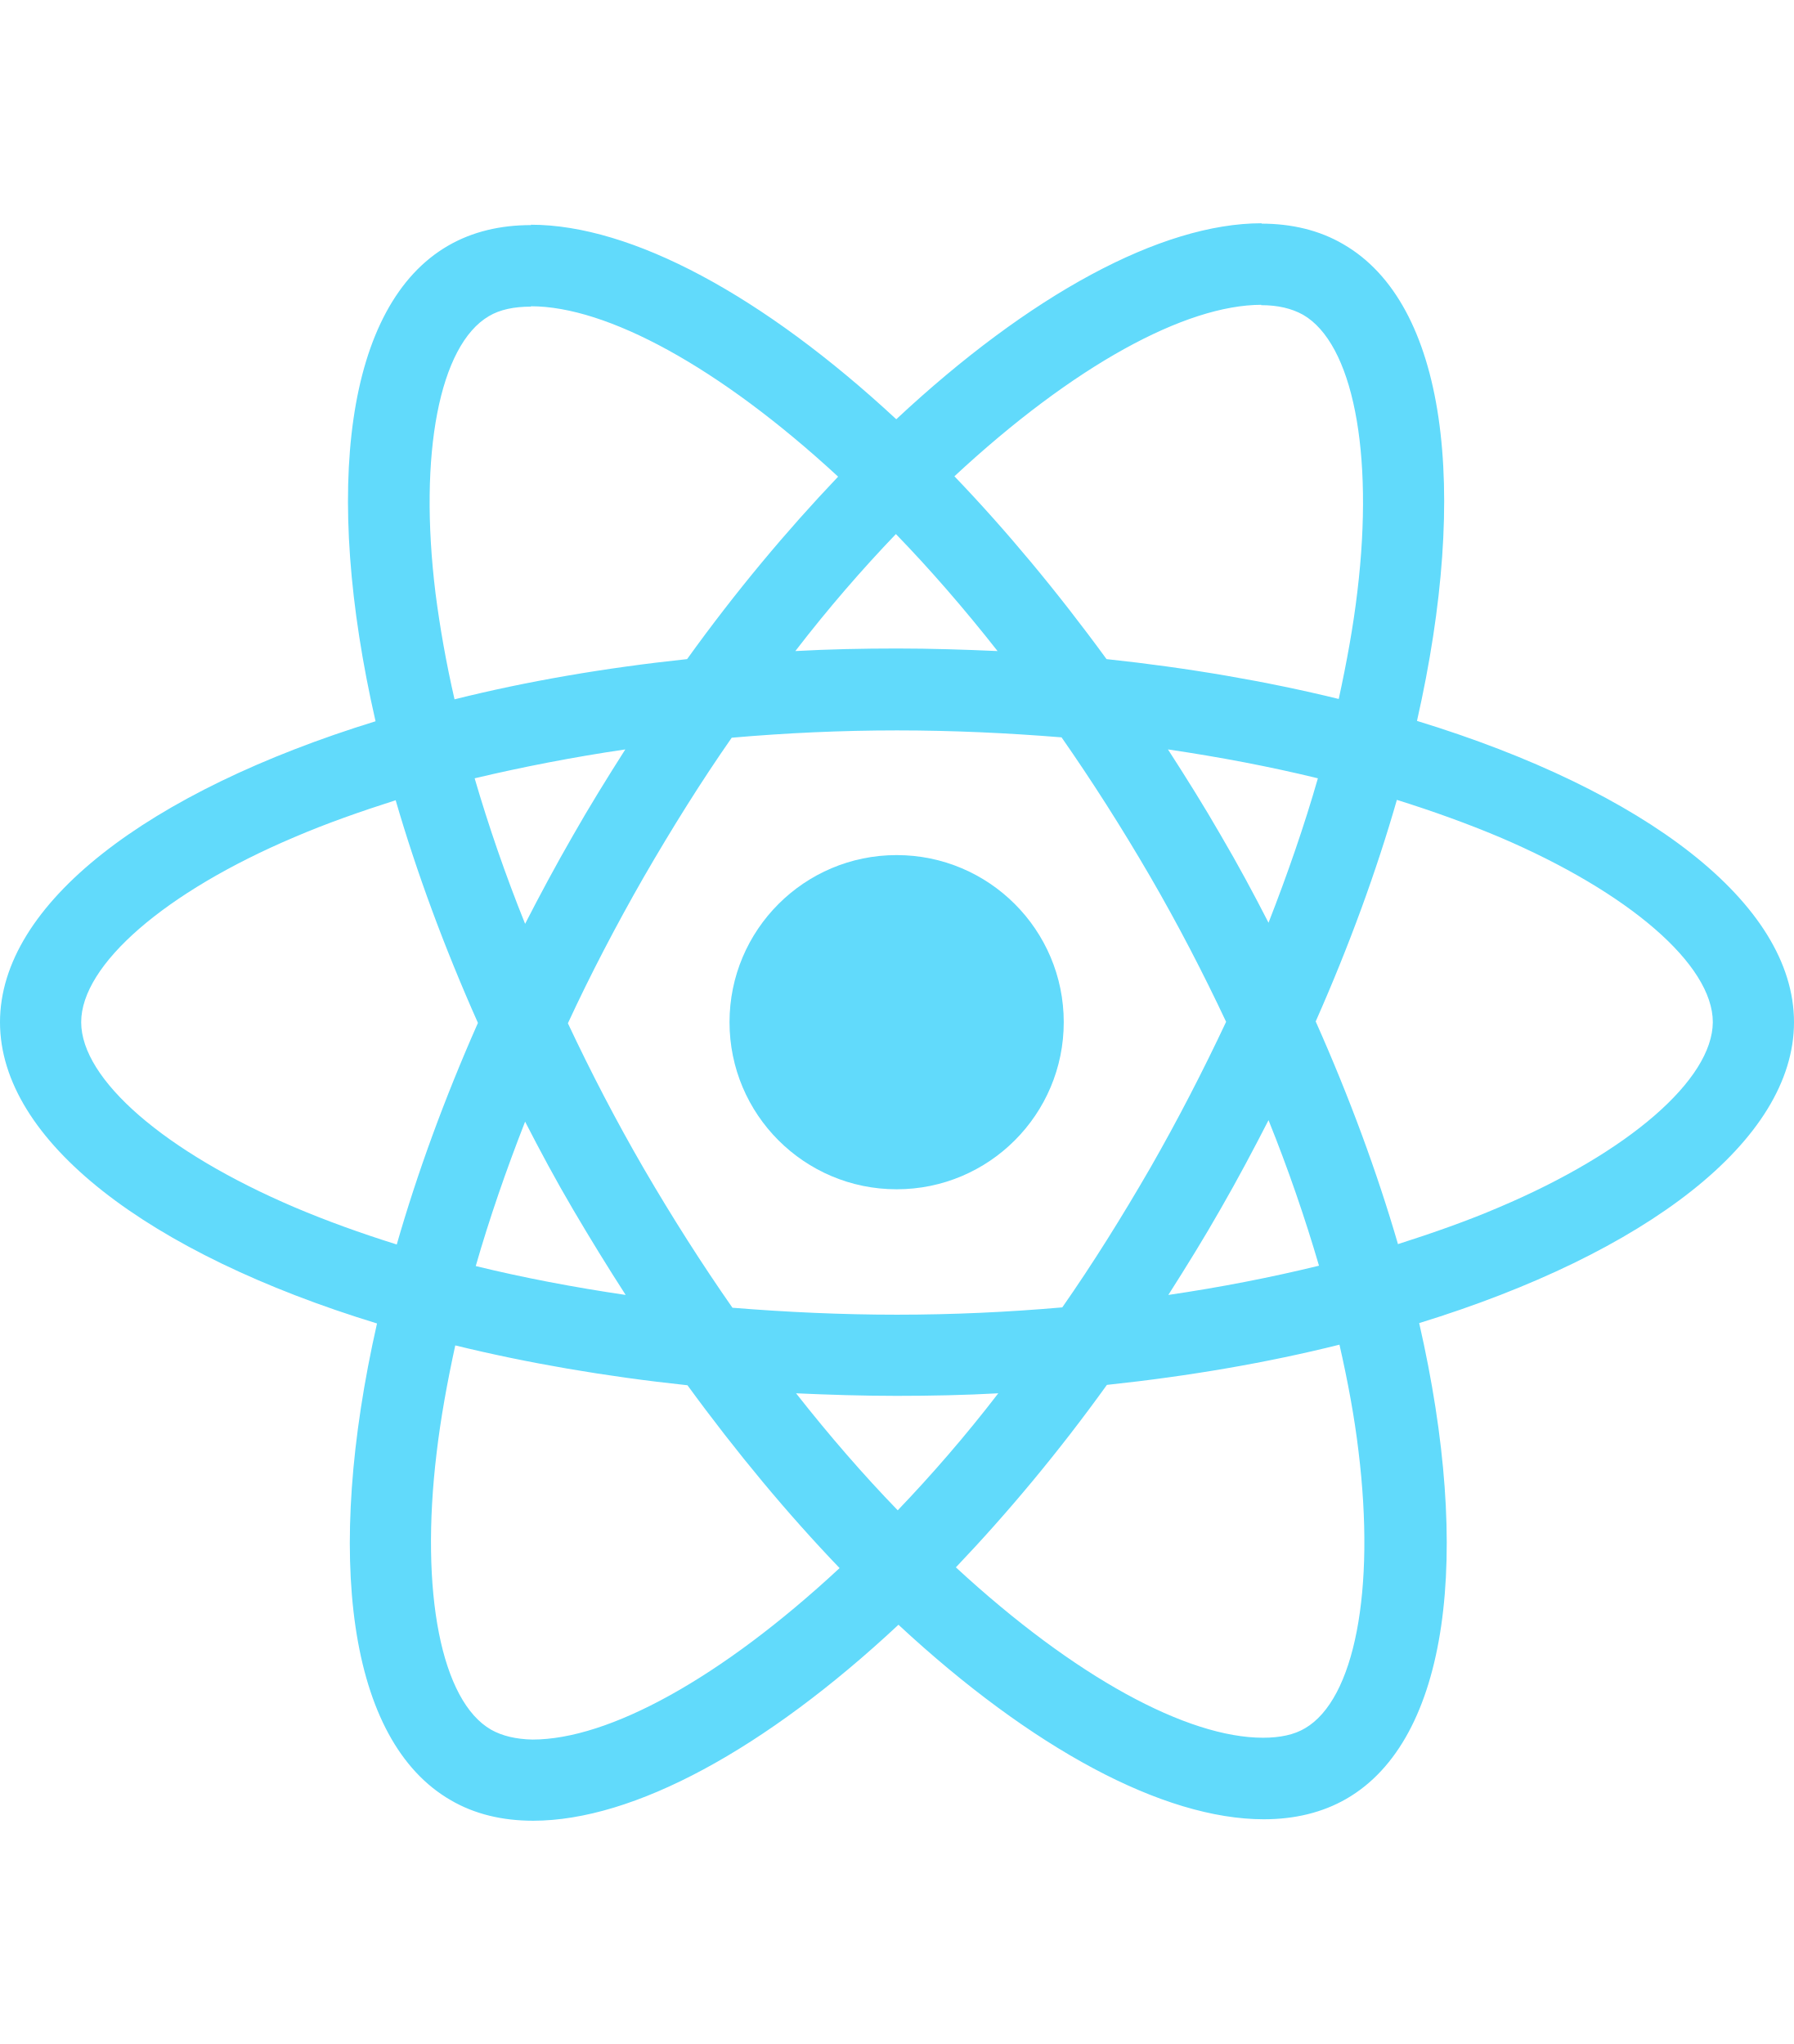
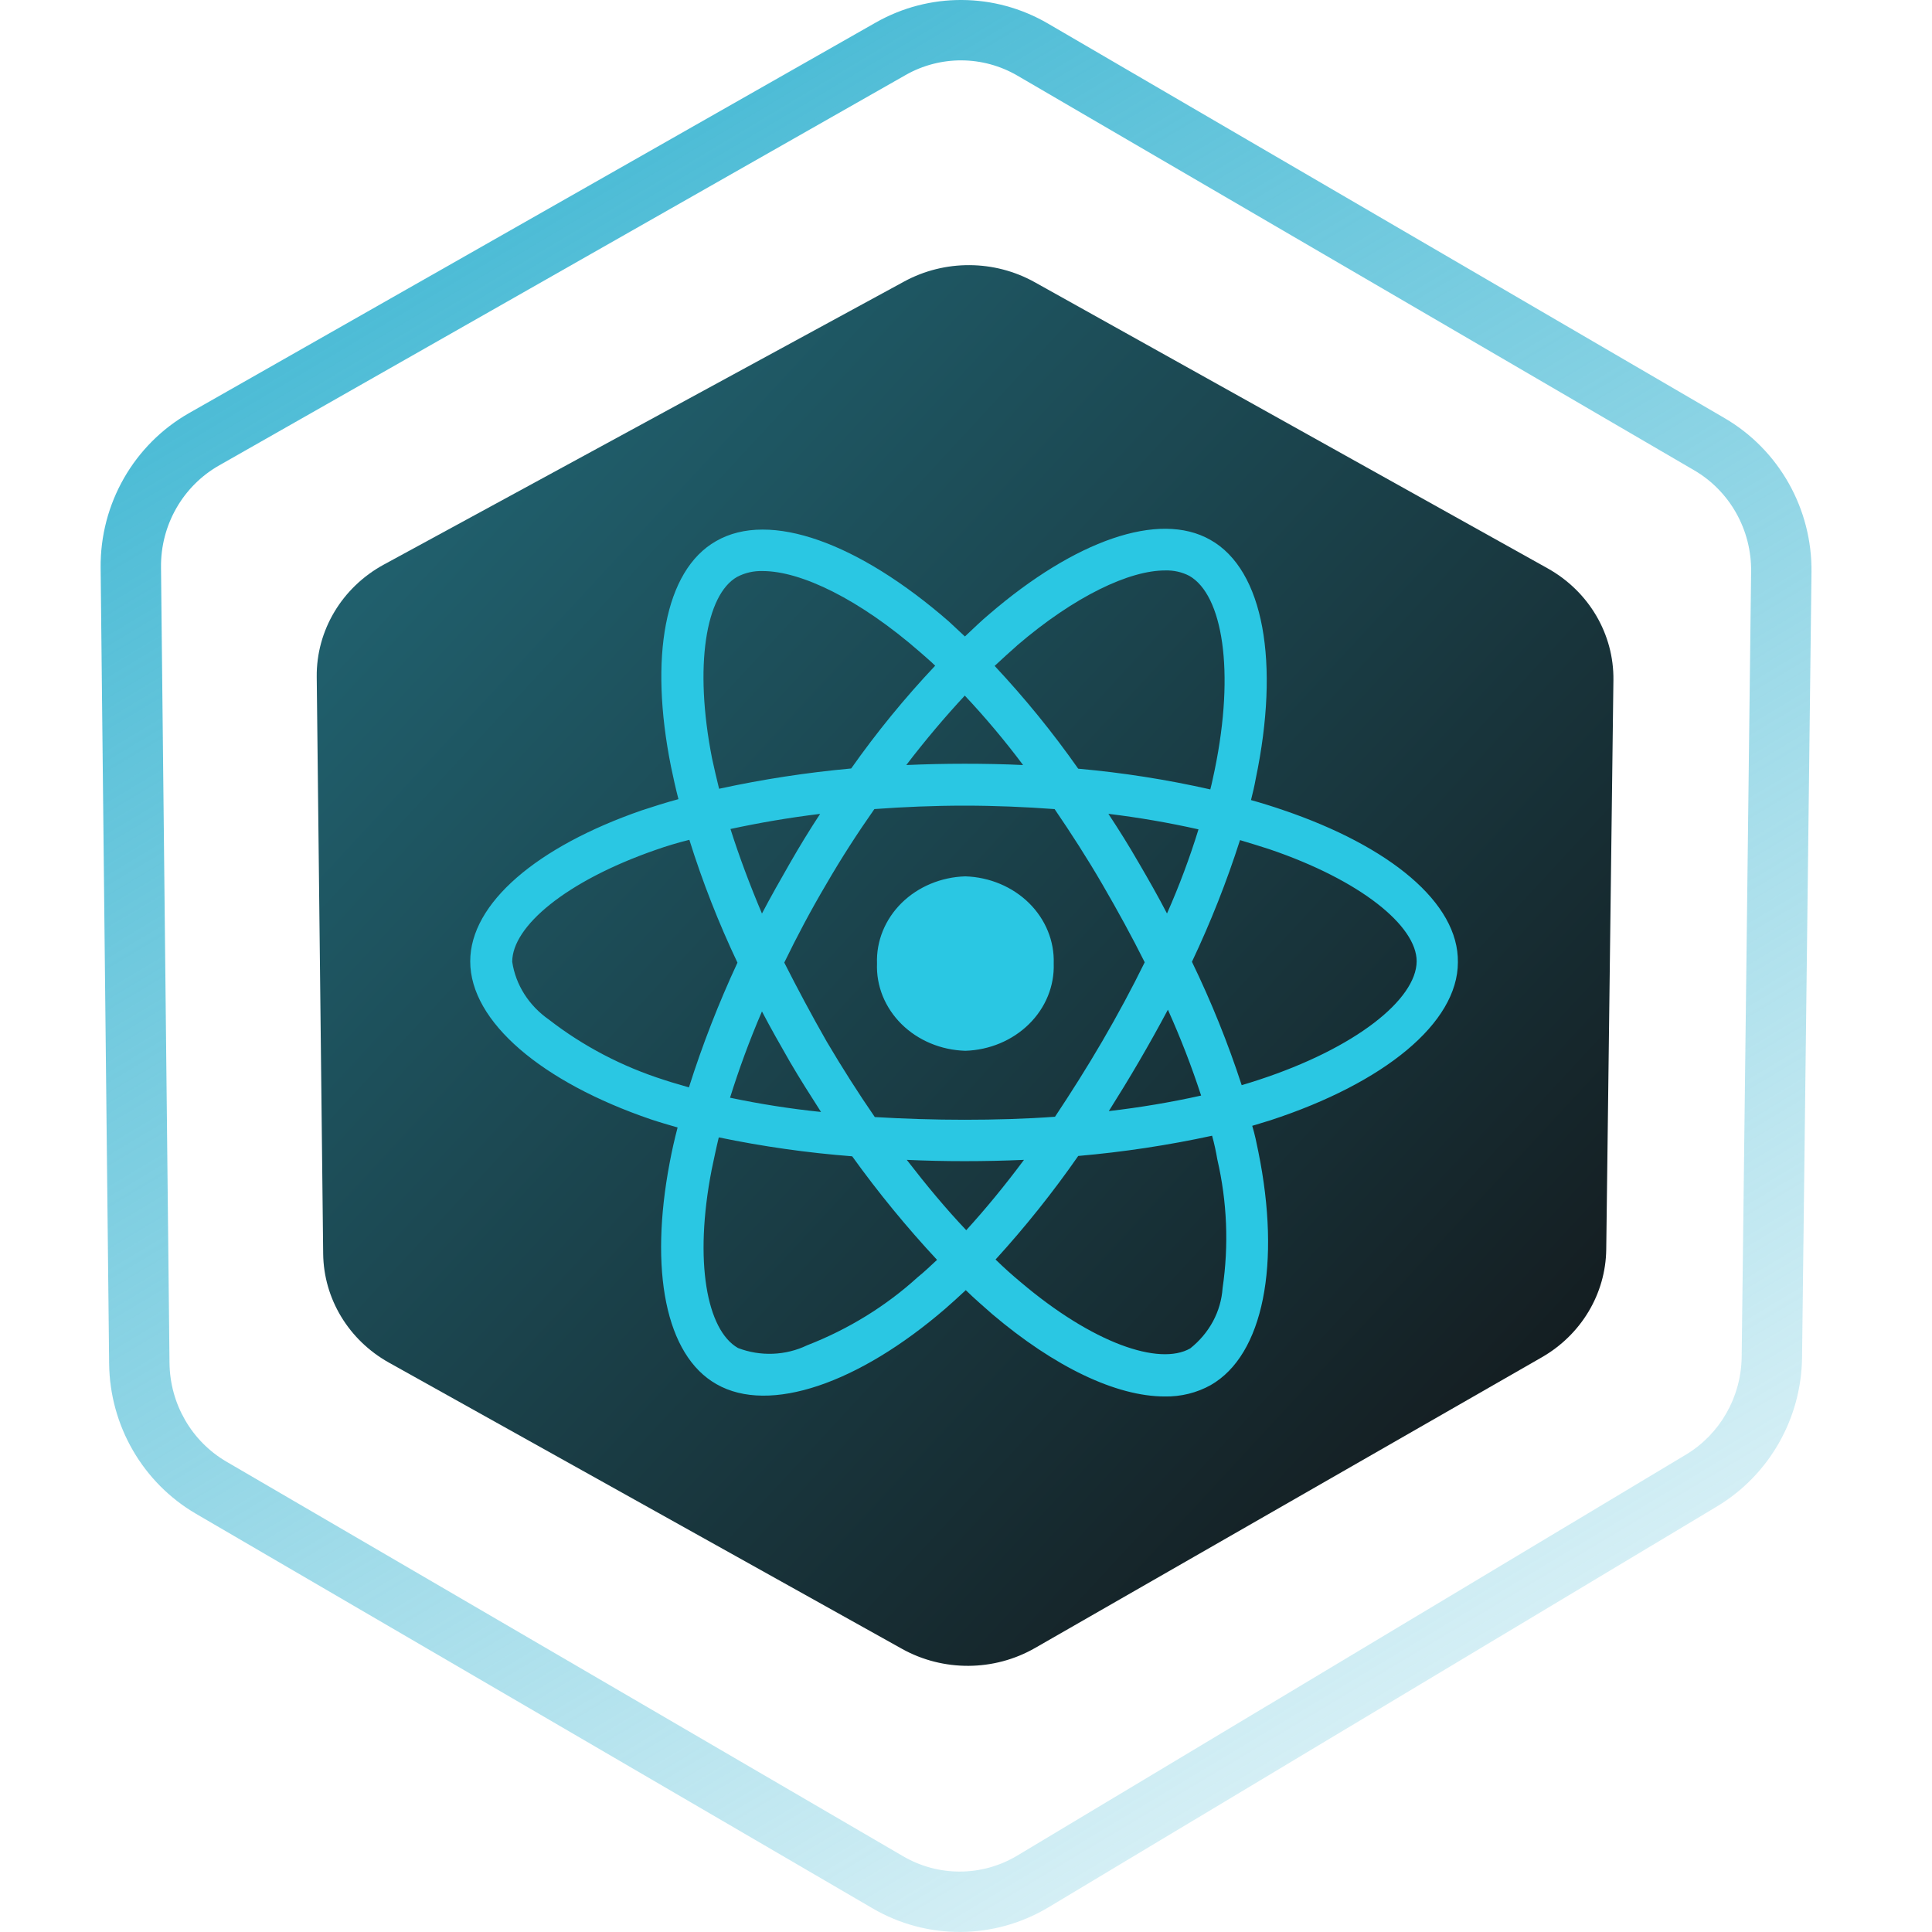
- <svg xmlns="http://www.w3.org/2000/svg" height="2500" viewBox="175.7 78 490.6 436.9" width="2194">
-   <g fill="#61dafb">
-     <path d="m666.3 296.5c0-32.5-40.7-63.3-103.1-82.4 14.4-63.6 8-114.2-20.2-130.4-6.5-3.8-14.1-5.6-22.4-5.6v22.3c4.6 0 8.3.9 11.4 2.6 13.6 7.8 19.5 37.5 14.9 75.7-1.1 9.4-2.9 19.3-5.1 29.4-19.6-4.8-41-8.5-63.5-10.9-13.5-18.5-27.5-35.3-41.6-50 32.6-30.3 63.2-46.9 84-46.9v-22.3c-27.5 0-63.5 19.6-99.9 53.6-36.4-33.8-72.4-53.2-99.9-53.2v22.3c20.7 0 51.4 16.5 84 46.6-14 14.7-28 31.4-41.3 49.9-22.6 2.4-44 6.1-63.6 11-2.3-10-4-19.7-5.2-29-4.7-38.2 1.1-67.9 14.6-75.8 3-1.8 6.9-2.6 11.5-2.6v-22.3c-8.4 0-16 1.8-22.6 5.6-28.1 16.2-34.4 66.7-19.9 130.1-62.2 19.2-102.7 49.9-102.7 82.3 0 32.5 40.7 63.3 103.1 82.4-14.4 63.6-8 114.2 20.2 130.4 6.5 3.8 14.1 5.6 22.5 5.6 27.5 0 63.5-19.6 99.9-53.6 36.4 33.8 72.4 53.2 99.9 53.2 8.4 0 16-1.8 22.6-5.6 28.1-16.2 34.4-66.7 19.9-130.1 62-19.1 102.5-49.9 102.5-82.3zm-130.2-66.7c-3.7 12.9-8.3 26.2-13.5 39.5-4.1-8-8.4-16-13.1-24-4.6-8-9.5-15.8-14.4-23.4 14.2 2.1 27.9 4.7 41 7.9zm-45.8 106.5c-7.8 13.5-15.8 26.3-24.1 38.2-14.9 1.3-30 2-45.2 2-15.1 0-30.2-.7-45-1.9-8.3-11.9-16.4-24.6-24.2-38-7.6-13.1-14.5-26.4-20.8-39.8 6.2-13.4 13.2-26.8 20.7-39.9 7.8-13.5 15.8-26.3 24.1-38.2 14.9-1.3 30-2 45.2-2 15.1 0 30.2.7 45 1.9 8.3 11.9 16.4 24.6 24.2 38 7.6 13.1 14.5 26.4 20.8 39.8-6.3 13.4-13.2 26.8-20.7 39.9zm32.3-13c5.4 13.4 10 26.8 13.8 39.8-13.1 3.2-26.9 5.9-41.2 8 4.9-7.7 9.8-15.6 14.4-23.7 4.6-8 8.9-16.1 13-24.1zm-101.4 106.7c-9.3-9.6-18.6-20.3-27.8-32 9 .4 18.2.7 27.5.7 9.4 0 18.7-.2 27.8-.7-9 11.7-18.3 22.4-27.5 32zm-74.4-58.9c-14.2-2.1-27.9-4.7-41-7.9 3.7-12.9 8.3-26.2 13.5-39.5 4.1 8 8.4 16 13.1 24s9.5 15.8 14.4 23.4zm73.9-208.1c9.3 9.6 18.6 20.3 27.8 32-9-.4-18.2-.7-27.5-.7-9.4 0-18.7.2-27.8.7 9-11.7 18.3-22.4 27.5-32zm-74 58.9c-4.9 7.7-9.8 15.6-14.4 23.7-4.6 8-8.9 16-13 24-5.4-13.4-10-26.8-13.8-39.8 13.1-3.1 26.9-5.8 41.2-7.9zm-90.5 125.2c-35.4-15.1-58.3-34.9-58.3-50.6s22.9-35.6 58.3-50.6c8.6-3.7 18-7 27.7-10.1 5.7 19.6 13.2 40 22.5 60.9-9.2 20.8-16.6 41.1-22.2 60.6-9.9-3.1-19.3-6.5-28-10.2zm53.8 142.9c-13.6-7.8-19.5-37.5-14.9-75.7 1.1-9.4 2.9-19.3 5.1-29.4 19.6 4.8 41 8.5 63.5 10.9 13.5 18.5 27.5 35.3 41.6 50-32.6 30.3-63.2 46.9-84 46.9-4.5-.1-8.3-1-11.3-2.7zm237.2-76.2c4.7 38.2-1.1 67.9-14.6 75.8-3 1.8-6.9 2.6-11.5 2.6-20.7 0-51.4-16.5-84-46.6 14-14.7 28-31.4 41.3-49.9 22.6-2.4 44-6.1 63.6-11 2.3 10.1 4.1 19.8 5.2 29.1zm38.5-66.7c-8.6 3.7-18 7-27.7 10.1-5.7-19.6-13.2-40-22.5-60.9 9.2-20.8 16.6-41.1 22.2-60.6 9.9 3.1 19.3 6.5 28.1 10.2 35.4 15.1 58.3 34.9 58.3 50.6-.1 15.7-23 35.6-58.4 50.6z" />
-     <circle cx="420.9" cy="296.5" r="45.7" />
-   </g>
+ <svg xmlns="http://www.w3.org/2000/svg" width="80" height="80" viewBox="0 0 80 80" fill="none">
+   <path fill-rule="evenodd" clip-rule="evenodd" d="M70.152 19.473L42.133 3.134C40.7 2.298 38.939 2.288 37.497 3.108L9.069 19.275C7.577 20.124 6.648 21.736 6.667 23.49L7.019 56.439C7.037 58.137 7.941 59.687 9.378 60.525L37.397 76.864C38.863 77.719 40.669 77.708 42.126 76.835L69.81 60.234C71.216 59.391 72.098 57.859 72.119 56.184L72.51 23.669C72.531 21.931 71.622 20.33 70.152 19.473ZM74.619 56.215C74.588 58.749 73.253 61.084 71.096 62.378L43.412 78.979C41.173 80.321 38.392 80.339 36.138 79.024L8.118 62.684C5.915 61.4 4.547 59.035 4.519 56.466L4.167 23.516C4.139 20.863 5.544 18.404 7.834 17.102L36.261 0.935C38.478 -0.326 41.189 -0.311 43.392 0.974L71.412 17.314C73.666 18.628 75.042 21.07 75.01 23.699L74.619 56.215Z" fill="url(#paint0_linear_25833_204862)" />
+   <path d="M64.081 23.532L42.845 11.685C41.175 10.754 39.12 10.743 37.44 11.657L15.894 23.378C14.159 24.322 13.094 26.105 13.115 28.029L13.382 51.918C13.403 53.781 14.44 55.495 16.11 56.426L37.346 68.273C39.055 69.226 41.163 69.213 42.859 68.24L63.841 56.204C65.476 55.266 66.488 53.573 66.511 51.736L66.808 28.161C66.832 26.255 65.79 24.485 64.081 23.532Z" fill="url(#paint1_linear_25833_204862)" />
+   <path d="M41.096 54.423C40.733 54.102 40.354 53.779 39.991 53.422C39.702 53.69 39.43 53.941 39.143 54.19C35.557 57.281 31.861 58.568 29.671 57.317C27.551 56.12 26.884 52.583 27.732 48.134C27.822 47.651 27.931 47.169 28.058 46.687C27.677 46.575 27.315 46.472 26.953 46.351C22.441 44.811 19.471 42.31 19.471 39.808C19.471 37.397 22.242 35.056 26.571 33.556C27.056 33.395 27.567 33.234 28.093 33.091C27.972 32.626 27.876 32.179 27.785 31.747C26.879 27.23 27.512 23.622 29.65 22.407C31.877 21.12 35.573 22.497 39.285 25.73C39.502 25.926 39.72 26.141 39.955 26.355C40.299 26.033 40.625 25.712 40.969 25.426C44.483 22.403 47.978 21.138 50.116 22.353C52.343 23.603 52.996 27.462 52 32.233C51.945 32.538 51.879 32.823 51.801 33.129C52.254 33.255 52.706 33.397 53.123 33.54C57.543 35.041 60.405 37.381 60.368 39.846C60.368 42.365 57.307 44.849 52.613 46.386C52.36 46.457 52.107 46.547 51.852 46.617C51.961 46.975 52.033 47.332 52.105 47.689C53.047 52.317 52.322 56.104 50.131 57.355C49.556 57.675 48.894 57.838 48.223 57.825C46.215 57.822 43.665 56.6 41.096 54.423ZM44.647 47.866C43.606 49.362 42.463 50.794 41.224 52.154C41.568 52.49 41.912 52.798 42.256 53.084C45.244 55.62 47.998 56.568 49.284 55.835C49.677 55.523 49.998 55.14 50.229 54.711C50.459 54.281 50.593 53.813 50.625 53.335C50.886 51.562 50.812 49.76 50.407 48.011C50.352 47.689 50.285 47.368 50.19 47.028C48.365 47.423 46.513 47.703 44.647 47.866ZM29.468 48.438C28.727 52.246 29.27 55.084 30.559 55.818C31.016 55.994 31.509 56.075 32.004 56.056C32.498 56.037 32.982 55.917 33.421 55.706C35.129 55.042 36.684 54.084 38.004 52.882C38.275 52.667 38.529 52.417 38.801 52.168C37.535 50.807 36.361 49.375 35.287 47.88C33.428 47.736 31.582 47.474 29.763 47.096C29.65 47.563 29.559 48.008 29.468 48.438ZM40.011 50.939C40.808 50.063 41.604 49.099 42.401 48.027C41.604 48.063 40.772 48.081 39.938 48.081C39.104 48.081 38.326 48.063 37.547 48.027C38.361 49.08 39.177 50.063 40.01 50.939H40.011ZM36.206 33.502C35.517 34.484 34.847 35.518 34.214 36.611C33.58 37.683 33.002 38.772 32.475 39.859C33.019 40.931 33.598 42.02 34.232 43.129C34.865 44.201 35.536 45.257 36.224 46.255C37.419 46.326 38.669 46.367 39.937 46.367C41.204 46.367 42.472 46.331 43.686 46.242C44.338 45.26 45.008 44.205 45.643 43.115C46.278 42.026 46.874 40.918 47.4 39.846C46.874 38.792 46.277 37.703 45.643 36.612C45.009 35.521 44.339 34.484 43.669 33.503C42.457 33.414 41.206 33.36 39.938 33.36C38.67 33.36 37.42 33.413 36.206 33.502ZM30.229 45.454C31.472 45.716 32.73 45.913 33.997 46.044C33.562 45.365 33.128 44.685 32.711 43.971C32.312 43.274 31.914 42.578 31.551 41.881C31.027 43.095 30.592 44.295 30.229 45.454ZM47.164 43.953C46.747 44.668 46.33 45.346 45.914 46.008C47.2 45.859 48.476 45.645 49.736 45.365C49.343 44.159 48.883 42.972 48.36 41.81C47.979 42.524 47.581 43.239 47.164 43.953ZM27.132 35.199C23.437 36.486 21.21 38.359 21.21 39.826C21.28 40.298 21.451 40.753 21.712 41.164C21.973 41.575 22.319 41.934 22.731 42.221C24.145 43.319 25.766 44.167 27.512 44.721C27.838 44.833 28.183 44.919 28.527 45.026C29.083 43.269 29.755 41.544 30.537 39.862C29.753 38.209 29.087 36.51 28.545 34.775C28.056 34.896 27.585 35.038 27.132 35.199ZM49.356 39.826C50.16 41.487 50.848 43.193 51.416 44.935C51.652 44.864 51.887 44.792 52.104 44.72C56.143 43.399 58.648 41.38 58.661 39.807C58.661 38.342 56.343 36.447 52.557 35.162C52.177 35.038 51.761 34.912 51.346 34.787C50.797 36.503 50.132 38.186 49.356 39.826ZM47.147 35.717C47.564 36.432 47.962 37.13 48.323 37.826C48.827 36.688 49.262 35.525 49.627 34.342C48.397 34.066 47.151 33.851 45.896 33.699C46.331 34.359 46.747 35.021 47.146 35.717H47.147ZM30.247 34.327C30.611 35.471 31.045 36.632 31.551 37.828C31.915 37.132 32.312 36.435 32.711 35.739C33.11 35.042 33.525 34.363 33.96 33.701C32.657 33.859 31.425 34.073 30.247 34.327ZM42.111 26.734C41.803 27.002 41.495 27.288 41.186 27.574C42.444 28.918 43.6 30.34 44.646 31.83C46.489 31.994 48.317 32.281 50.116 32.688C50.188 32.42 50.237 32.151 50.297 31.884C51.146 27.775 50.623 24.63 49.247 23.845C48.945 23.688 48.602 23.611 48.256 23.621C46.776 23.614 44.505 24.679 42.111 26.731V26.734ZM30.519 23.89C29.233 24.622 28.726 27.552 29.486 31.411C29.577 31.822 29.668 32.232 29.776 32.661C31.577 32.269 33.405 31.989 35.246 31.821C36.296 30.329 37.458 28.907 38.724 27.565C38.525 27.368 38.307 27.19 38.108 27.011C35.588 24.808 33.164 23.646 31.582 23.646C31.21 23.634 30.842 23.718 30.519 23.89ZM42.364 31.679C41.617 30.68 40.811 29.72 39.95 28.803C39.136 29.678 38.32 30.643 37.527 31.679C38.324 31.643 39.12 31.625 39.936 31.625C40.751 31.625 41.568 31.64 42.365 31.679H42.364ZM36.315 39.898C36.298 39.439 36.379 38.981 36.554 38.551C36.729 38.121 36.993 37.727 37.333 37.391C37.673 37.056 38.081 36.786 38.534 36.597C38.987 36.407 39.476 36.303 39.973 36.288C40.976 36.32 41.924 36.718 42.61 37.394C43.295 38.071 43.663 38.971 43.632 39.898C43.664 40.825 43.297 41.727 42.61 42.404C41.924 43.081 40.975 43.48 39.972 43.511C39.475 43.496 38.986 43.392 38.532 43.202C38.079 43.013 37.671 42.742 37.331 42.407C36.992 42.071 36.727 41.676 36.552 41.246C36.378 40.815 36.297 40.357 36.315 39.898Z" fill="#2AC7E3" />
+   <defs>
+     <linearGradient id="paint0_linear_25833_204862" x1="22.37" y1="8.5" x2="59.152" y2="69.978" gradientUnits="userSpaceOnUse">
+       <stop stop-color="#4DBCD6" />
+       <stop offset="1" stop-color="#4DBCD6" stop-opacity="0.24" />
+     </linearGradient>
+     <linearGradient id="paint1_linear_25833_204862" x1="13.127" y1="11.136" x2="70.902" y2="64.64" gradientUnits="userSpaceOnUse">
+       <stop stop-color="#226B7A" />
+       <stop offset="1" stop-color="#121214" />
+     </linearGradient>
+   </defs>
</svg>
